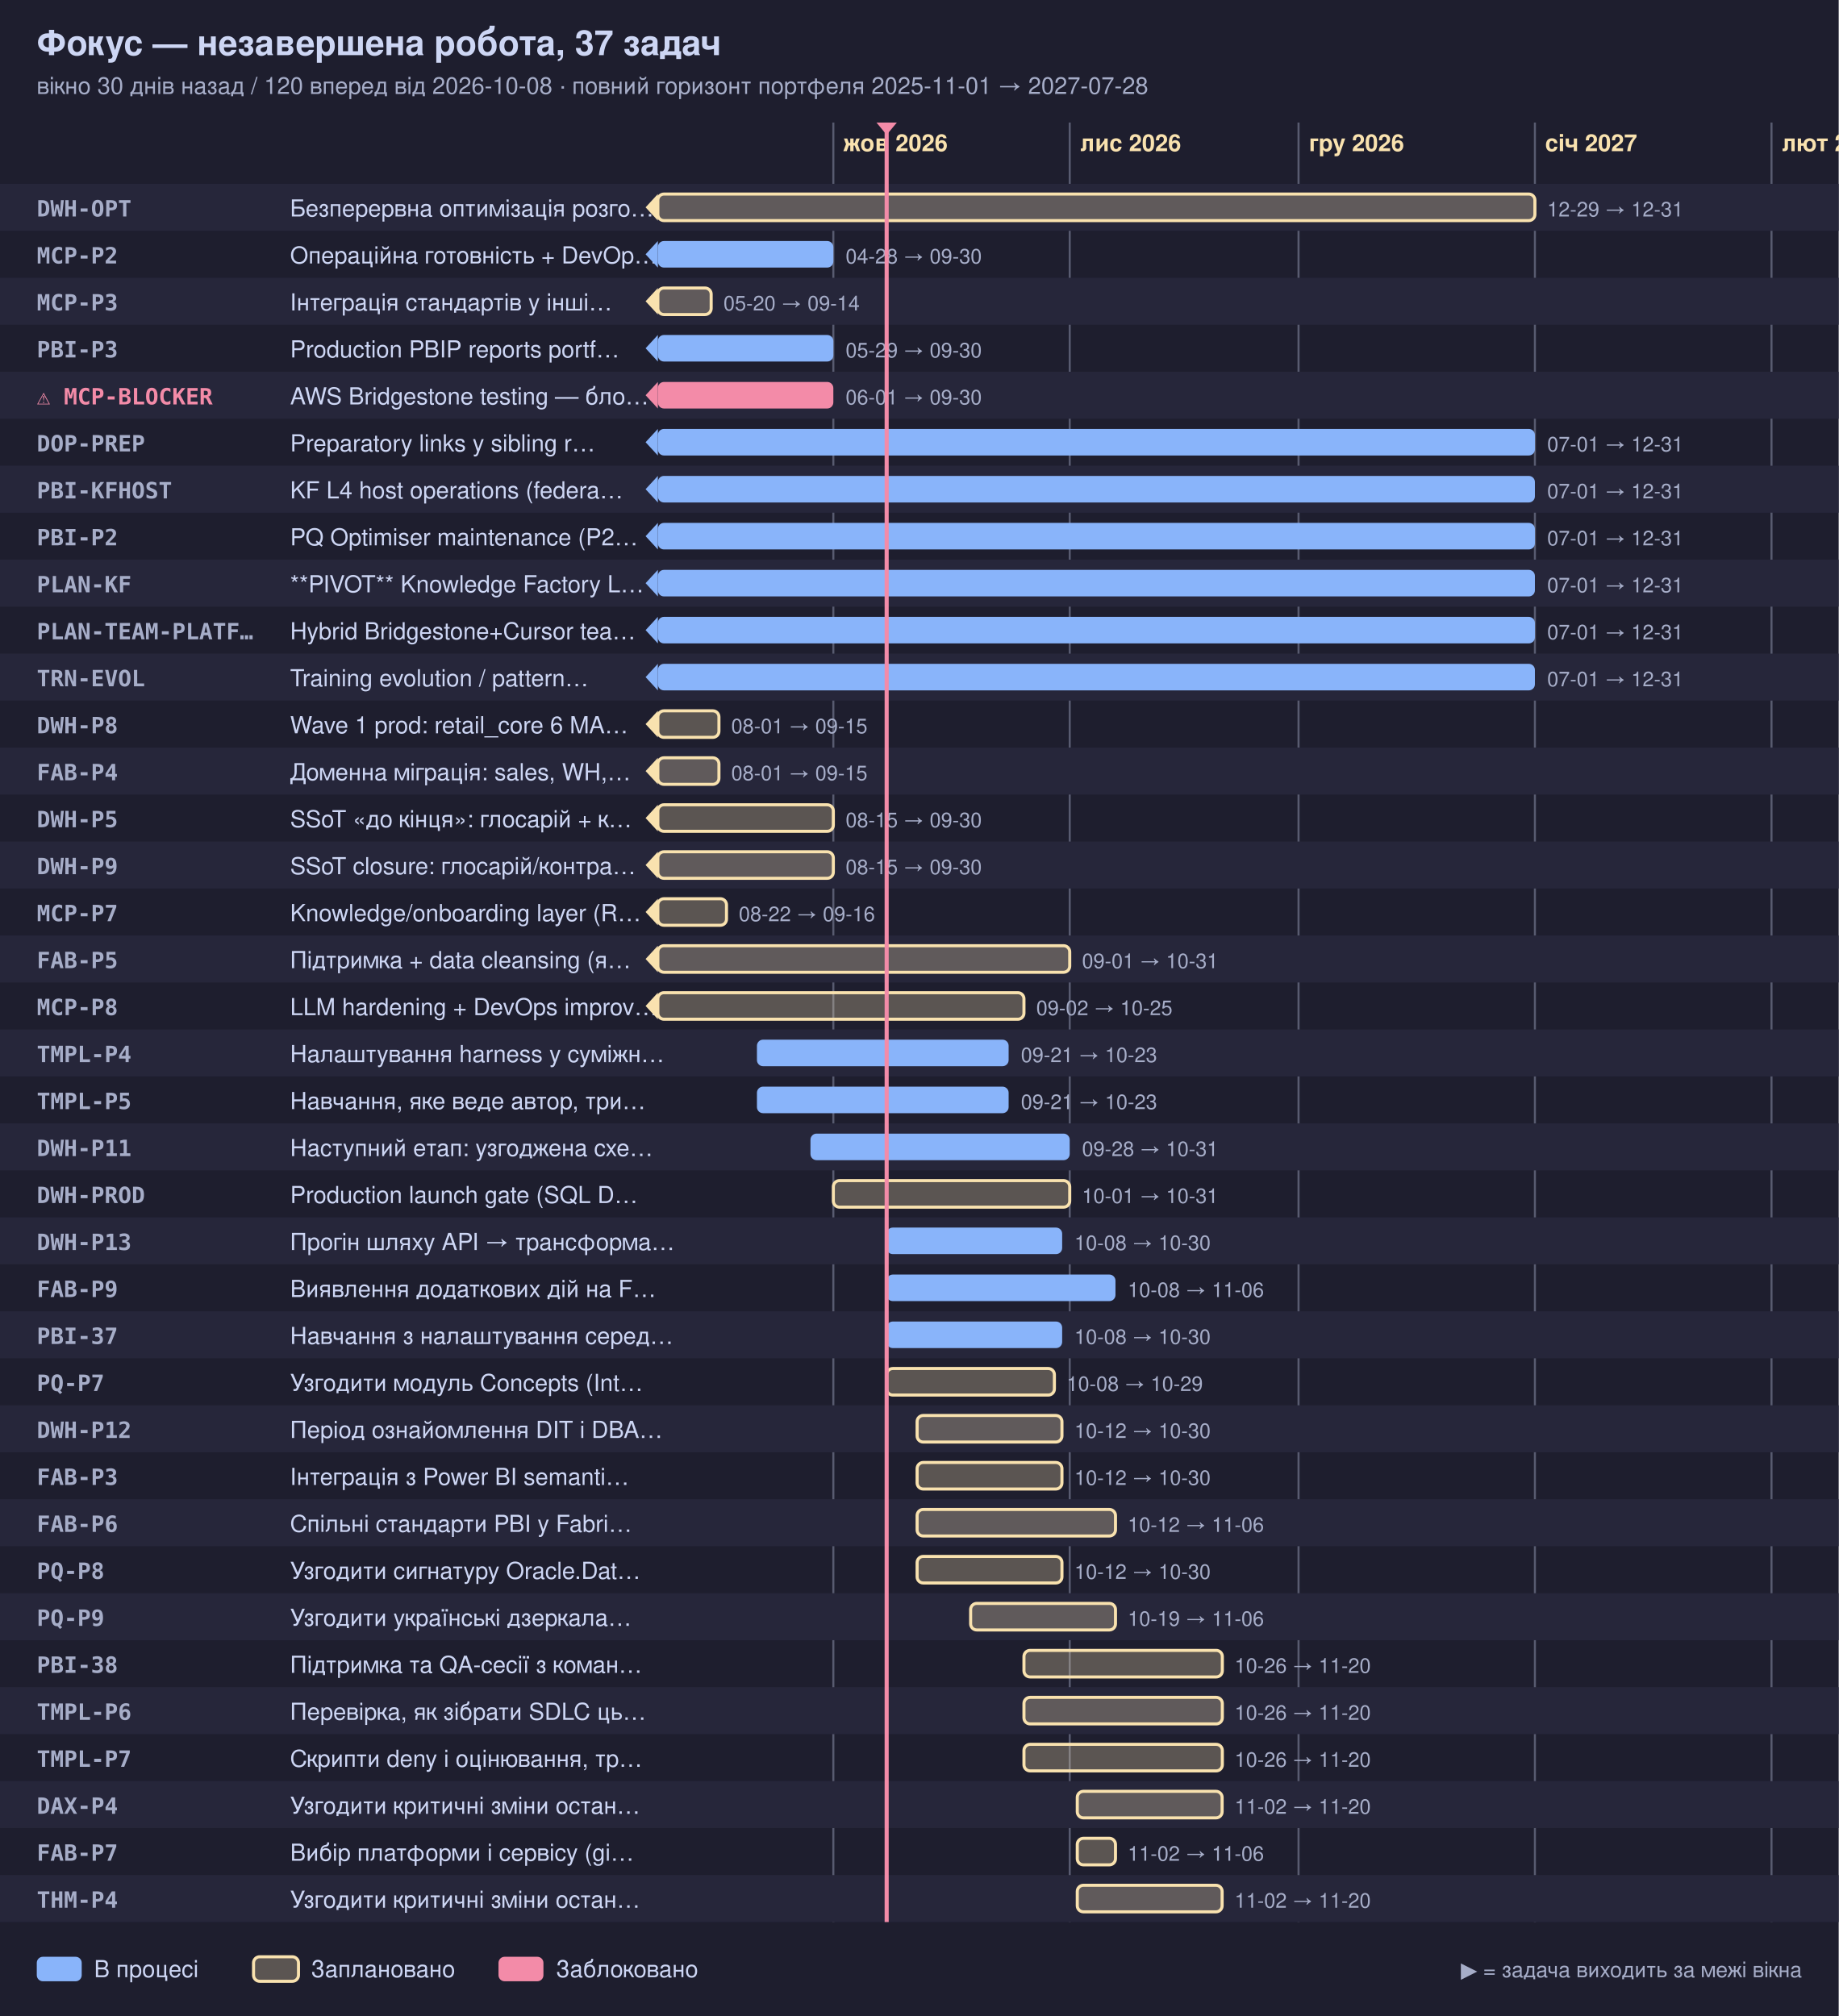
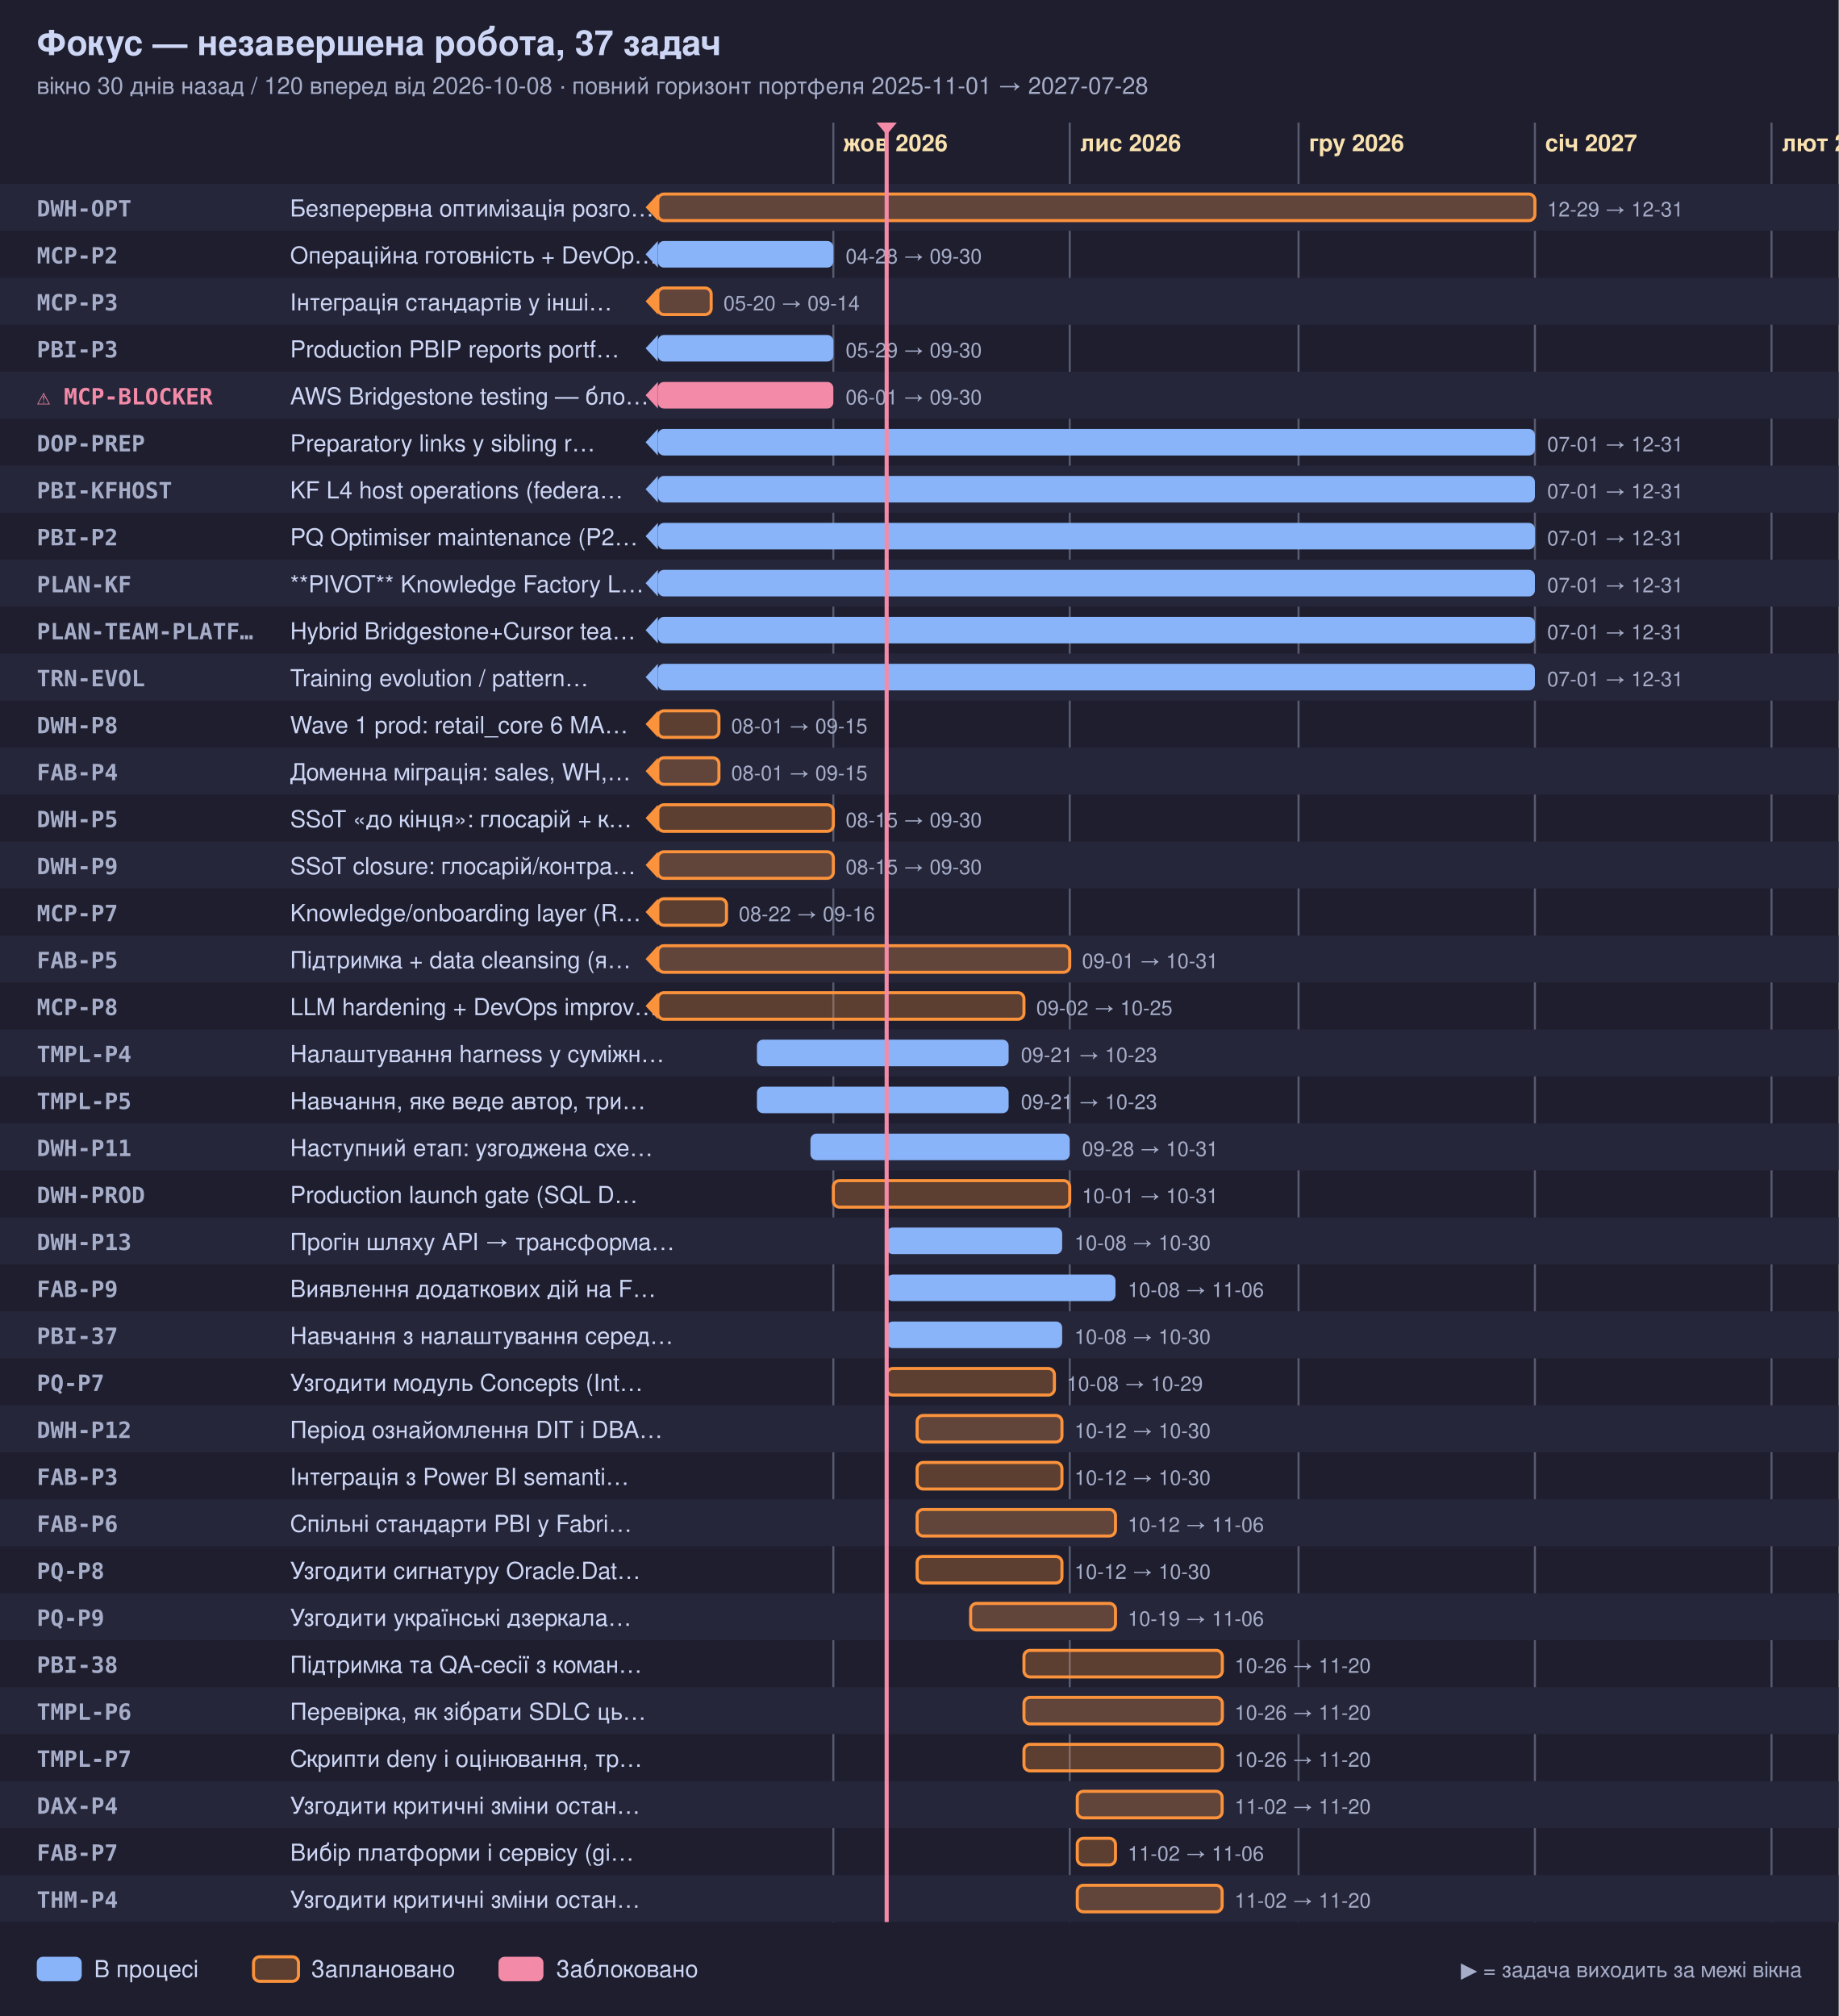
<svg xmlns="http://www.w3.org/2000/svg" width="900" height="987" viewBox="0 0 900 987" role="img" aria-label="Фокус — незавершена робота, 37 задач" font-family="Segoe UI,Helvetica,Arial,sans-serif">
  <rect width="900" height="987" fill="#1e1e2e" />
  <text x="18" y="27" font-size="17" font-weight="700" fill="#cdd6f4">Фокус — незавершена робота, 37 задач</text>
  <text x="18" y="46" font-size="11.5" fill="#a6adc8">вікно 30 днів назад / 120 вперед від 2026-10-08 · повний горизонт портфеля 2025-11-01 → 2027-07-28</text>
  <line x1="407.9" y1="60.0" x2="407.9" y2="941.0" stroke="#585b70" stroke-width="1" />
  <text x="412.9" y="74.0" font-size="11.5" font-weight="600" fill="#f9e2af">жов 2026</text>
  <line x1="523.6" y1="60.0" x2="523.6" y2="941.0" stroke="#585b70" stroke-width="1" />
  <text x="528.6" y="74.0" font-size="11.5" font-weight="600" fill="#f9e2af">лис 2026</text>
  <line x1="635.6" y1="60.0" x2="635.6" y2="941.0" stroke="#585b70" stroke-width="1" />
  <text x="640.6" y="74.0" font-size="11.5" font-weight="600" fill="#f9e2af">гру 2026</text>
  <line x1="751.3" y1="60.0" x2="751.3" y2="941.0" stroke="#585b70" stroke-width="1" />
  <text x="756.3" y="74.0" font-size="11.5" font-weight="600" fill="#f9e2af">січ 2027</text>
  <line x1="867.1" y1="60.0" x2="867.1" y2="941.0" stroke="#585b70" stroke-width="1" />
  <text x="872.1" y="74.0" font-size="11.5" font-weight="600" fill="#f9e2af">лют 2027</text>
  <rect x="0" y="90.0" width="900" height="23" fill="#26263a" />
  <text x="18" y="106.0" font-size="11" font-weight="600" fill="#a6adc8" font-family="Consolas,monospace">DWH-OPT</text>
  <text x="142" y="106.0" font-size="11.5" fill="#cdd6f4">Безперервна оптимізація розго…</text>
-   <rect x="322.0" y="95.0" width="429.3" height="13" rx="3" fill="#f9e2af" fill-opacity="0.28" stroke="#f9e2af" stroke-width="1.5" />
-   <polygon points="322.0,95.0 322.0,108.0 316.0,101.5" fill="#f9e2af" />
+   <rect x="322.0" y="95.0" width="429.3" height="13" rx="3" fill="#fb923c" fill-opacity="0.28" stroke="#fb923c" stroke-width="1.5" />
+   <polygon points="322.0,95.0 322.0,108.0 316.0,101.5" fill="#fb923c" />
  <text x="757.3" y="106.0" font-size="10" fill="#a6adc8">12-29 → 12-31</text>
  <text x="18" y="129.0" font-size="11" font-weight="600" fill="#a6adc8" font-family="Consolas,monospace">MCP-P2</text>
  <text x="142" y="129.0" font-size="11.5" fill="#cdd6f4">Операційна готовність + DevOp…</text>
  <rect x="322.0" y="118.0" width="85.9" height="13" rx="3" fill="#89b4fa" />
  <polygon points="322.0,118.0 322.0,131.0 316.0,124.5" fill="#89b4fa" />
  <text x="413.9" y="129.0" font-size="10" fill="#a6adc8">04-28 → 09-30</text>
  <rect x="0" y="136.0" width="900" height="23" fill="#26263a" />
  <text x="18" y="152.0" font-size="11" font-weight="600" fill="#a6adc8" font-family="Consolas,monospace">MCP-P3</text>
  <text x="142" y="152.0" font-size="11.5" fill="#cdd6f4">Інтеграція стандартів у інші…</text>
-   <rect x="322.0" y="141.0" width="26.1" height="13" rx="3" fill="#f9e2af" fill-opacity="0.28" stroke="#f9e2af" stroke-width="1.5" />
-   <polygon points="322.0,141.0 322.0,154.0 316.0,147.5" fill="#f9e2af" />
+   <rect x="322.0" y="141.0" width="26.1" height="13" rx="3" fill="#fb923c" fill-opacity="0.28" stroke="#fb923c" stroke-width="1.5" />
+   <polygon points="322.0,141.0 322.0,154.0 316.0,147.5" fill="#fb923c" />
  <text x="354.1" y="152.0" font-size="10" fill="#a6adc8">05-20 → 09-14</text>
  <text x="18" y="175.0" font-size="11" font-weight="600" fill="#a6adc8" font-family="Consolas,monospace">PBI-P3</text>
  <text x="142" y="175.0" font-size="11.5" fill="#cdd6f4">Production PBIP reports portf…</text>
  <rect x="322.0" y="164.0" width="85.9" height="13" rx="3" fill="#89b4fa" />
  <polygon points="322.0,164.0 322.0,177.0 316.0,170.5" fill="#89b4fa" />
  <text x="413.9" y="175.0" font-size="10" fill="#a6adc8">05-29 → 09-30</text>
  <rect x="0" y="182.0" width="900" height="23" fill="#26263a" />
  <text x="18" y="198.0" font-size="11" font-weight="600" fill="#f38ba8" font-family="Consolas,monospace">⚠ MCP-BLOCKER</text>
  <text x="142" y="198.0" font-size="11.5" fill="#cdd6f4">AWS Bridgestone testing — бло…</text>
  <rect x="322.0" y="187.0" width="85.9" height="13" rx="3" fill="#f38ba8" />
  <polygon points="322.0,187.0 322.0,200.0 316.0,193.5" fill="#f38ba8" />
  <text x="413.9" y="198.0" font-size="10" fill="#a6adc8">06-01 → 09-30</text>
  <text x="18" y="221.0" font-size="11" font-weight="600" fill="#a6adc8" font-family="Consolas,monospace">DOP-PREP</text>
  <text x="142" y="221.0" font-size="11.5" fill="#cdd6f4">Preparatory links у sibling r…</text>
  <rect x="322.0" y="210.0" width="429.3" height="13" rx="3" fill="#89b4fa" />
  <polygon points="322.0,210.0 322.0,223.0 316.0,216.5" fill="#89b4fa" />
  <text x="757.3" y="221.0" font-size="10" fill="#a6adc8">07-01 → 12-31</text>
  <rect x="0" y="228.0" width="900" height="23" fill="#26263a" />
  <text x="18" y="244.0" font-size="11" font-weight="600" fill="#a6adc8" font-family="Consolas,monospace">PBI-KFHOST</text>
  <text x="142" y="244.0" font-size="11.5" fill="#cdd6f4">KF L4 host operations (federa…</text>
  <rect x="322.0" y="233.0" width="429.3" height="13" rx="3" fill="#89b4fa" />
  <polygon points="322.0,233.0 322.0,246.0 316.0,239.5" fill="#89b4fa" />
  <text x="757.3" y="244.0" font-size="10" fill="#a6adc8">07-01 → 12-31</text>
  <text x="18" y="267.0" font-size="11" font-weight="600" fill="#a6adc8" font-family="Consolas,monospace">PBI-P2</text>
  <text x="142" y="267.0" font-size="11.5" fill="#cdd6f4">PQ Optimiser maintenance (P2…</text>
  <rect x="322.0" y="256.0" width="429.3" height="13" rx="3" fill="#89b4fa" />
  <polygon points="322.0,256.0 322.0,269.0 316.0,262.5" fill="#89b4fa" />
  <text x="757.3" y="267.0" font-size="10" fill="#a6adc8">07-01 → 12-31</text>
  <rect x="0" y="274.0" width="900" height="23" fill="#26263a" />
  <text x="18" y="290.0" font-size="11" font-weight="600" fill="#a6adc8" font-family="Consolas,monospace">PLAN-KF</text>
  <text x="142" y="290.0" font-size="11.5" fill="#cdd6f4">**PIVOT** Knowledge Factory L…</text>
  <rect x="322.0" y="279.0" width="429.3" height="13" rx="3" fill="#89b4fa" />
  <polygon points="322.0,279.0 322.0,292.0 316.0,285.5" fill="#89b4fa" />
  <text x="757.3" y="290.0" font-size="10" fill="#a6adc8">07-01 → 12-31</text>
  <text x="18" y="313.0" font-size="11" font-weight="600" fill="#a6adc8" font-family="Consolas,monospace">PLAN-TEAM-PLATF…</text>
  <text x="142" y="313.0" font-size="11.5" fill="#cdd6f4">Hybrid Bridgestone+Cursor tea…</text>
  <rect x="322.0" y="302.0" width="429.3" height="13" rx="3" fill="#89b4fa" />
  <polygon points="322.0,302.0 322.0,315.0 316.0,308.5" fill="#89b4fa" />
  <text x="757.3" y="313.0" font-size="10" fill="#a6adc8">07-01 → 12-31</text>
  <rect x="0" y="320.0" width="900" height="23" fill="#26263a" />
  <text x="18" y="336.0" font-size="11" font-weight="600" fill="#a6adc8" font-family="Consolas,monospace">TRN-EVOL</text>
  <text x="142" y="336.0" font-size="11.5" fill="#cdd6f4">Training evolution / pattern…</text>
  <rect x="322.0" y="325.0" width="429.3" height="13" rx="3" fill="#89b4fa" />
  <polygon points="322.0,325.0 322.0,338.0 316.0,331.5" fill="#89b4fa" />
  <text x="757.3" y="336.0" font-size="10" fill="#a6adc8">07-01 → 12-31</text>
  <text x="18" y="359.0" font-size="11" font-weight="600" fill="#a6adc8" font-family="Consolas,monospace">DWH-P8</text>
  <text x="142" y="359.0" font-size="11.5" fill="#cdd6f4">Wave 1 prod: retail_core 6 MA…</text>
-   <rect x="322.0" y="348.0" width="29.9" height="13" rx="3" fill="#f9e2af" fill-opacity="0.28" stroke="#f9e2af" stroke-width="1.5" />
-   <polygon points="322.0,348.0 322.0,361.0 316.0,354.5" fill="#f9e2af" />
+   <rect x="322.0" y="348.0" width="29.9" height="13" rx="3" fill="#fb923c" fill-opacity="0.28" stroke="#fb923c" stroke-width="1.5" />
+   <polygon points="322.0,348.0 322.0,361.0 316.0,354.5" fill="#fb923c" />
  <text x="357.9" y="359.0" font-size="10" fill="#a6adc8">08-01 → 09-15</text>
  <rect x="0" y="366.0" width="900" height="23" fill="#26263a" />
  <text x="18" y="382.0" font-size="11" font-weight="600" fill="#a6adc8" font-family="Consolas,monospace">FAB-P4</text>
  <text x="142" y="382.0" font-size="11.5" fill="#cdd6f4">Доменна міграція: sales, WH,…</text>
-   <rect x="322.0" y="371.0" width="29.9" height="13" rx="3" fill="#f9e2af" fill-opacity="0.28" stroke="#f9e2af" stroke-width="1.5" />
-   <polygon points="322.0,371.0 322.0,384.0 316.0,377.5" fill="#f9e2af" />
+   <rect x="322.0" y="371.0" width="29.9" height="13" rx="3" fill="#fb923c" fill-opacity="0.28" stroke="#fb923c" stroke-width="1.5" />
+   <polygon points="322.0,371.0 322.0,384.0 316.0,377.5" fill="#fb923c" />
  <text x="357.9" y="382.0" font-size="10" fill="#a6adc8">08-01 → 09-15</text>
  <text x="18" y="405.0" font-size="11" font-weight="600" fill="#a6adc8" font-family="Consolas,monospace">DWH-P5</text>
  <text x="142" y="405.0" font-size="11.5" fill="#cdd6f4">SSoT «до кінця»: глосарій + к…</text>
-   <rect x="322.0" y="394.0" width="85.9" height="13" rx="3" fill="#f9e2af" fill-opacity="0.28" stroke="#f9e2af" stroke-width="1.5" />
-   <polygon points="322.0,394.0 322.0,407.0 316.0,400.5" fill="#f9e2af" />
+   <rect x="322.0" y="394.0" width="85.9" height="13" rx="3" fill="#fb923c" fill-opacity="0.28" stroke="#fb923c" stroke-width="1.5" />
+   <polygon points="322.0,394.0 322.0,407.0 316.0,400.5" fill="#fb923c" />
  <text x="413.9" y="405.0" font-size="10" fill="#a6adc8">08-15 → 09-30</text>
  <rect x="0" y="412.0" width="900" height="23" fill="#26263a" />
  <text x="18" y="428.0" font-size="11" font-weight="600" fill="#a6adc8" font-family="Consolas,monospace">DWH-P9</text>
  <text x="142" y="428.0" font-size="11.5" fill="#cdd6f4">SSoT closure: глосарій/контра…</text>
-   <rect x="322.0" y="417.0" width="85.9" height="13" rx="3" fill="#f9e2af" fill-opacity="0.28" stroke="#f9e2af" stroke-width="1.5" />
-   <polygon points="322.0,417.0 322.0,430.0 316.0,423.5" fill="#f9e2af" />
+   <rect x="322.0" y="417.0" width="85.9" height="13" rx="3" fill="#fb923c" fill-opacity="0.28" stroke="#fb923c" stroke-width="1.5" />
+   <polygon points="322.0,417.0 322.0,430.0 316.0,423.5" fill="#fb923c" />
  <text x="413.9" y="428.0" font-size="10" fill="#a6adc8">08-15 → 09-30</text>
  <text x="18" y="451.0" font-size="11" font-weight="600" fill="#a6adc8" font-family="Consolas,monospace">MCP-P7</text>
  <text x="142" y="451.0" font-size="11.5" fill="#cdd6f4">Knowledge/onboarding layer (R…</text>
-   <rect x="322.0" y="440.0" width="33.6" height="13" rx="3" fill="#f9e2af" fill-opacity="0.28" stroke="#f9e2af" stroke-width="1.5" />
-   <polygon points="322.0,440.0 322.0,453.0 316.0,446.5" fill="#f9e2af" />
+   <rect x="322.0" y="440.0" width="33.6" height="13" rx="3" fill="#fb923c" fill-opacity="0.28" stroke="#fb923c" stroke-width="1.5" />
+   <polygon points="322.0,440.0 322.0,453.0 316.0,446.5" fill="#fb923c" />
  <text x="361.6" y="451.0" font-size="10" fill="#a6adc8">08-22 → 09-16</text>
  <rect x="0" y="458.0" width="900" height="23" fill="#26263a" />
  <text x="18" y="474.0" font-size="11" font-weight="600" fill="#a6adc8" font-family="Consolas,monospace">FAB-P5</text>
  <text x="142" y="474.0" font-size="11.5" fill="#cdd6f4">Підтримка + data cleansing (я…</text>
-   <rect x="322.0" y="463.0" width="201.6" height="13" rx="3" fill="#f9e2af" fill-opacity="0.28" stroke="#f9e2af" stroke-width="1.5" />
-   <polygon points="322.0,463.0 322.0,476.0 316.0,469.5" fill="#f9e2af" />
+   <rect x="322.0" y="463.0" width="201.6" height="13" rx="3" fill="#fb923c" fill-opacity="0.28" stroke="#fb923c" stroke-width="1.5" />
+   <polygon points="322.0,463.0 322.0,476.0 316.0,469.5" fill="#fb923c" />
  <text x="529.6" y="474.0" font-size="10" fill="#a6adc8">09-01 → 10-31</text>
  <text x="18" y="497.0" font-size="11" font-weight="600" fill="#a6adc8" font-family="Consolas,monospace">MCP-P8</text>
  <text x="142" y="497.0" font-size="11.5" fill="#cdd6f4">LLM hardening + DevOps improv…</text>
-   <rect x="322.0" y="486.0" width="179.2" height="13" rx="3" fill="#f9e2af" fill-opacity="0.28" stroke="#f9e2af" stroke-width="1.5" />
-   <polygon points="322.0,486.0 322.0,499.0 316.0,492.5" fill="#f9e2af" />
+   <rect x="322.0" y="486.0" width="179.2" height="13" rx="3" fill="#fb923c" fill-opacity="0.28" stroke="#fb923c" stroke-width="1.5" />
+   <polygon points="322.0,486.0 322.0,499.0 316.0,492.5" fill="#fb923c" />
  <text x="507.2" y="497.0" font-size="10" fill="#a6adc8">09-02 → 10-25</text>
  <rect x="0" y="504.0" width="900" height="23" fill="#26263a" />
  <text x="18" y="520.0" font-size="11" font-weight="600" fill="#a6adc8" font-family="Consolas,monospace">TMPL-P4</text>
  <text x="142" y="520.0" font-size="11.5" fill="#cdd6f4">Налаштування harness у суміжн…</text>
  <rect x="370.5" y="509.0" width="123.2" height="13" rx="3" fill="#89b4fa" />
  <text x="499.7" y="520.0" font-size="10" fill="#a6adc8">09-21 → 10-23</text>
  <text x="18" y="543.0" font-size="11" font-weight="600" fill="#a6adc8" font-family="Consolas,monospace">TMPL-P5</text>
  <text x="142" y="543.0" font-size="11.5" fill="#cdd6f4">Навчання, яке веде автор, три…</text>
  <rect x="370.5" y="532.0" width="123.2" height="13" rx="3" fill="#89b4fa" />
  <text x="499.7" y="543.0" font-size="10" fill="#a6adc8">09-21 → 10-23</text>
  <rect x="0" y="550.0" width="900" height="23" fill="#26263a" />
  <text x="18" y="566.0" font-size="11" font-weight="600" fill="#a6adc8" font-family="Consolas,monospace">DWH-P11</text>
  <text x="142" y="566.0" font-size="11.5" fill="#cdd6f4">Наступний етап: узгоджена схе…</text>
  <rect x="396.7" y="555.0" width="126.9" height="13" rx="3" fill="#89b4fa" />
  <text x="529.6" y="566.0" font-size="10" fill="#a6adc8">09-28 → 10-31</text>
  <text x="18" y="589.0" font-size="11" font-weight="600" fill="#a6adc8" font-family="Consolas,monospace">DWH-PROD</text>
  <text x="142" y="589.0" font-size="11.5" fill="#cdd6f4">Production launch gate (SQL D…</text>
-   <rect x="407.9" y="578.0" width="115.7" height="13" rx="3" fill="#f9e2af" fill-opacity="0.28" stroke="#f9e2af" stroke-width="1.5" />
+   <rect x="407.9" y="578.0" width="115.7" height="13" rx="3" fill="#fb923c" fill-opacity="0.28" stroke="#fb923c" stroke-width="1.5" />
  <text x="529.6" y="589.0" font-size="10" fill="#a6adc8">10-01 → 10-31</text>
  <rect x="0" y="596.0" width="900" height="23" fill="#26263a" />
  <text x="18" y="612.0" font-size="11" font-weight="600" fill="#a6adc8" font-family="Consolas,monospace">DWH-P13</text>
  <text x="142" y="612.0" font-size="11.5" fill="#cdd6f4">Прогін шляху API → трансформа…</text>
  <rect x="434.0" y="601.0" width="85.9" height="13" rx="3" fill="#89b4fa" />
  <text x="525.9" y="612.0" font-size="10" fill="#a6adc8">10-08 → 10-30</text>
  <text x="18" y="635.0" font-size="11" font-weight="600" fill="#a6adc8" font-family="Consolas,monospace">FAB-P9</text>
  <text x="142" y="635.0" font-size="11.5" fill="#cdd6f4">Виявлення додаткових дій на F…</text>
  <rect x="434.0" y="624.0" width="112.0" height="13" rx="3" fill="#89b4fa" />
  <text x="552.0" y="635.0" font-size="10" fill="#a6adc8">10-08 → 11-06</text>
  <rect x="0" y="642.0" width="900" height="23" fill="#26263a" />
  <text x="18" y="658.0" font-size="11" font-weight="600" fill="#a6adc8" font-family="Consolas,monospace">PBI-37</text>
  <text x="142" y="658.0" font-size="11.5" fill="#cdd6f4">Навчання з налаштування серед…</text>
  <rect x="434.0" y="647.0" width="85.9" height="13" rx="3" fill="#89b4fa" />
  <text x="525.9" y="658.0" font-size="10" fill="#a6adc8">10-08 → 10-30</text>
  <text x="18" y="681.0" font-size="11" font-weight="600" fill="#a6adc8" font-family="Consolas,monospace">PQ-P7</text>
  <text x="142" y="681.0" font-size="11.5" fill="#cdd6f4">Узгодити модуль Concepts (Int…</text>
-   <rect x="434.0" y="670.0" width="82.1" height="13" rx="3" fill="#f9e2af" fill-opacity="0.28" stroke="#f9e2af" stroke-width="1.5" />
+   <rect x="434.0" y="670.0" width="82.1" height="13" rx="3" fill="#fb923c" fill-opacity="0.28" stroke="#fb923c" stroke-width="1.5" />
  <text x="522.1" y="681.0" font-size="10" fill="#a6adc8">10-08 → 10-29</text>
  <rect x="0" y="688.0" width="900" height="23" fill="#26263a" />
  <text x="18" y="704.0" font-size="11" font-weight="600" fill="#a6adc8" font-family="Consolas,monospace">DWH-P12</text>
  <text x="142" y="704.0" font-size="11.5" fill="#cdd6f4">Період ознайомлення DIT і DBA…</text>
-   <rect x="448.9" y="693.0" width="70.9" height="13" rx="3" fill="#f9e2af" fill-opacity="0.28" stroke="#f9e2af" stroke-width="1.5" />
+   <rect x="448.9" y="693.0" width="70.9" height="13" rx="3" fill="#fb923c" fill-opacity="0.28" stroke="#fb923c" stroke-width="1.5" />
  <text x="525.9" y="704.0" font-size="10" fill="#a6adc8">10-12 → 10-30</text>
  <text x="18" y="727.0" font-size="11" font-weight="600" fill="#a6adc8" font-family="Consolas,monospace">FAB-P3</text>
  <text x="142" y="727.0" font-size="11.5" fill="#cdd6f4">Інтеграція з Power BI semanti…</text>
-   <rect x="448.9" y="716.0" width="70.9" height="13" rx="3" fill="#f9e2af" fill-opacity="0.28" stroke="#f9e2af" stroke-width="1.5" />
+   <rect x="448.9" y="716.0" width="70.9" height="13" rx="3" fill="#fb923c" fill-opacity="0.28" stroke="#fb923c" stroke-width="1.5" />
  <text x="525.9" y="727.0" font-size="10" fill="#a6adc8">10-12 → 10-30</text>
  <rect x="0" y="734.0" width="900" height="23" fill="#26263a" />
  <text x="18" y="750.0" font-size="11" font-weight="600" fill="#a6adc8" font-family="Consolas,monospace">FAB-P6</text>
  <text x="142" y="750.0" font-size="11.5" fill="#cdd6f4">Спільні стандарти PBI у Fabri…</text>
-   <rect x="448.9" y="739.0" width="97.1" height="13" rx="3" fill="#f9e2af" fill-opacity="0.28" stroke="#f9e2af" stroke-width="1.5" />
+   <rect x="448.9" y="739.0" width="97.1" height="13" rx="3" fill="#fb923c" fill-opacity="0.28" stroke="#fb923c" stroke-width="1.5" />
  <text x="552.0" y="750.0" font-size="10" fill="#a6adc8">10-12 → 11-06</text>
  <text x="18" y="773.0" font-size="11" font-weight="600" fill="#a6adc8" font-family="Consolas,monospace">PQ-P8</text>
  <text x="142" y="773.0" font-size="11.5" fill="#cdd6f4">Узгодити сигнатуру Oracle.Dat…</text>
-   <rect x="448.9" y="762.0" width="70.9" height="13" rx="3" fill="#f9e2af" fill-opacity="0.28" stroke="#f9e2af" stroke-width="1.5" />
+   <rect x="448.9" y="762.0" width="70.9" height="13" rx="3" fill="#fb923c" fill-opacity="0.28" stroke="#fb923c" stroke-width="1.5" />
  <text x="525.9" y="773.0" font-size="10" fill="#a6adc8">10-12 → 10-30</text>
  <rect x="0" y="780.0" width="900" height="23" fill="#26263a" />
  <text x="18" y="796.0" font-size="11" font-weight="600" fill="#a6adc8" font-family="Consolas,monospace">PQ-P9</text>
  <text x="142" y="796.0" font-size="11.5" fill="#cdd6f4">Узгодити українські дзеркала…</text>
-   <rect x="475.1" y="785.0" width="70.9" height="13" rx="3" fill="#f9e2af" fill-opacity="0.28" stroke="#f9e2af" stroke-width="1.5" />
+   <rect x="475.1" y="785.0" width="70.9" height="13" rx="3" fill="#fb923c" fill-opacity="0.28" stroke="#fb923c" stroke-width="1.5" />
  <text x="552.0" y="796.0" font-size="10" fill="#a6adc8">10-19 → 11-06</text>
  <text x="18" y="819.0" font-size="11" font-weight="600" fill="#a6adc8" font-family="Consolas,monospace">PBI-38</text>
  <text x="142" y="819.0" font-size="11.5" fill="#cdd6f4">Підтримка та QA-сесії з коман…</text>
-   <rect x="501.2" y="808.0" width="97.1" height="13" rx="3" fill="#f9e2af" fill-opacity="0.28" stroke="#f9e2af" stroke-width="1.5" />
+   <rect x="501.2" y="808.0" width="97.1" height="13" rx="3" fill="#fb923c" fill-opacity="0.28" stroke="#fb923c" stroke-width="1.5" />
  <text x="604.3" y="819.0" font-size="10" fill="#a6adc8">10-26 → 11-20</text>
  <rect x="0" y="826.0" width="900" height="23" fill="#26263a" />
  <text x="18" y="842.0" font-size="11" font-weight="600" fill="#a6adc8" font-family="Consolas,monospace">TMPL-P6</text>
  <text x="142" y="842.0" font-size="11.5" fill="#cdd6f4">Перевірка, як зібрати SDLC ць…</text>
-   <rect x="501.2" y="831.0" width="97.1" height="13" rx="3" fill="#f9e2af" fill-opacity="0.28" stroke="#f9e2af" stroke-width="1.5" />
+   <rect x="501.2" y="831.0" width="97.1" height="13" rx="3" fill="#fb923c" fill-opacity="0.28" stroke="#fb923c" stroke-width="1.5" />
  <text x="604.3" y="842.0" font-size="10" fill="#a6adc8">10-26 → 11-20</text>
  <text x="18" y="865.0" font-size="11" font-weight="600" fill="#a6adc8" font-family="Consolas,monospace">TMPL-P7</text>
  <text x="142" y="865.0" font-size="11.5" fill="#cdd6f4">Скрипти deny і оцінювання, тр…</text>
-   <rect x="501.2" y="854.0" width="97.1" height="13" rx="3" fill="#f9e2af" fill-opacity="0.28" stroke="#f9e2af" stroke-width="1.5" />
+   <rect x="501.2" y="854.0" width="97.1" height="13" rx="3" fill="#fb923c" fill-opacity="0.28" stroke="#fb923c" stroke-width="1.5" />
  <text x="604.3" y="865.0" font-size="10" fill="#a6adc8">10-26 → 11-20</text>
  <rect x="0" y="872.0" width="900" height="23" fill="#26263a" />
  <text x="18" y="888.0" font-size="11" font-weight="600" fill="#a6adc8" font-family="Consolas,monospace">DAX-P4</text>
  <text x="142" y="888.0" font-size="11.5" fill="#cdd6f4">Узгодити критичні зміни остан…</text>
-   <rect x="527.3" y="877.0" width="70.9" height="13" rx="3" fill="#f9e2af" fill-opacity="0.28" stroke="#f9e2af" stroke-width="1.5" />
+   <rect x="527.3" y="877.0" width="70.9" height="13" rx="3" fill="#fb923c" fill-opacity="0.28" stroke="#fb923c" stroke-width="1.5" />
  <text x="604.3" y="888.0" font-size="10" fill="#a6adc8">11-02 → 11-20</text>
  <text x="18" y="911.0" font-size="11" font-weight="600" fill="#a6adc8" font-family="Consolas,monospace">FAB-P7</text>
  <text x="142" y="911.0" font-size="11.5" fill="#cdd6f4">Вибір платформи і сервісу (gi…</text>
-   <rect x="527.3" y="900.0" width="18.7" height="13" rx="3" fill="#f9e2af" fill-opacity="0.28" stroke="#f9e2af" stroke-width="1.5" />
+   <rect x="527.3" y="900.0" width="18.7" height="13" rx="3" fill="#fb923c" fill-opacity="0.28" stroke="#fb923c" stroke-width="1.5" />
  <text x="552.0" y="911.0" font-size="10" fill="#a6adc8">11-02 → 11-06</text>
  <rect x="0" y="918.0" width="900" height="23" fill="#26263a" />
  <text x="18" y="934.0" font-size="11" font-weight="600" fill="#a6adc8" font-family="Consolas,monospace">THM-P4</text>
  <text x="142" y="934.0" font-size="11.5" fill="#cdd6f4">Узгодити критичні зміни остан…</text>
-   <rect x="527.3" y="923.0" width="70.9" height="13" rx="3" fill="#f9e2af" fill-opacity="0.28" stroke="#f9e2af" stroke-width="1.5" />
+   <rect x="527.3" y="923.0" width="70.9" height="13" rx="3" fill="#fb923c" fill-opacity="0.28" stroke="#fb923c" stroke-width="1.5" />
  <text x="604.3" y="934.0" font-size="10" fill="#a6adc8">11-02 → 11-20</text>
  <line x1="434.0" y1="60.0" x2="434.0" y2="941.0" stroke="#f38ba8" stroke-width="2" />
  <polygon points="429.0,60.0 439.0,60.0 434.0,66.0" fill="#f38ba8" />
  <rect x="18.0" y="958.0" width="22" height="12" rx="3" fill="#89b4fa" />
  <text x="46.0" y="968.0" font-size="11.5" fill="#cdd6f4">В процесі</text>
-   <rect x="124.1" y="958.0" width="22" height="12" rx="3" fill="#f9e2af" fill-opacity="0.28" stroke="#f9e2af" stroke-width="1.5" />
+   <rect x="124.1" y="958.0" width="22" height="12" rx="3" fill="#fb923c" fill-opacity="0.28" stroke="#fb923c" stroke-width="1.5" />
  <text x="152.1" y="968.0" font-size="11.5" fill="#cdd6f4">Заплановано</text>
  <rect x="244.0" y="958.0" width="22" height="12" rx="3" fill="#f38ba8" />
  <text x="272.0" y="968.0" font-size="11.5" fill="#cdd6f4">Заблоковано</text>
  <text x="882" y="968.0" text-anchor="end" font-size="10.5" fill="#a6adc8">▶ = задача виходить за межі вікна</text>
</svg>
